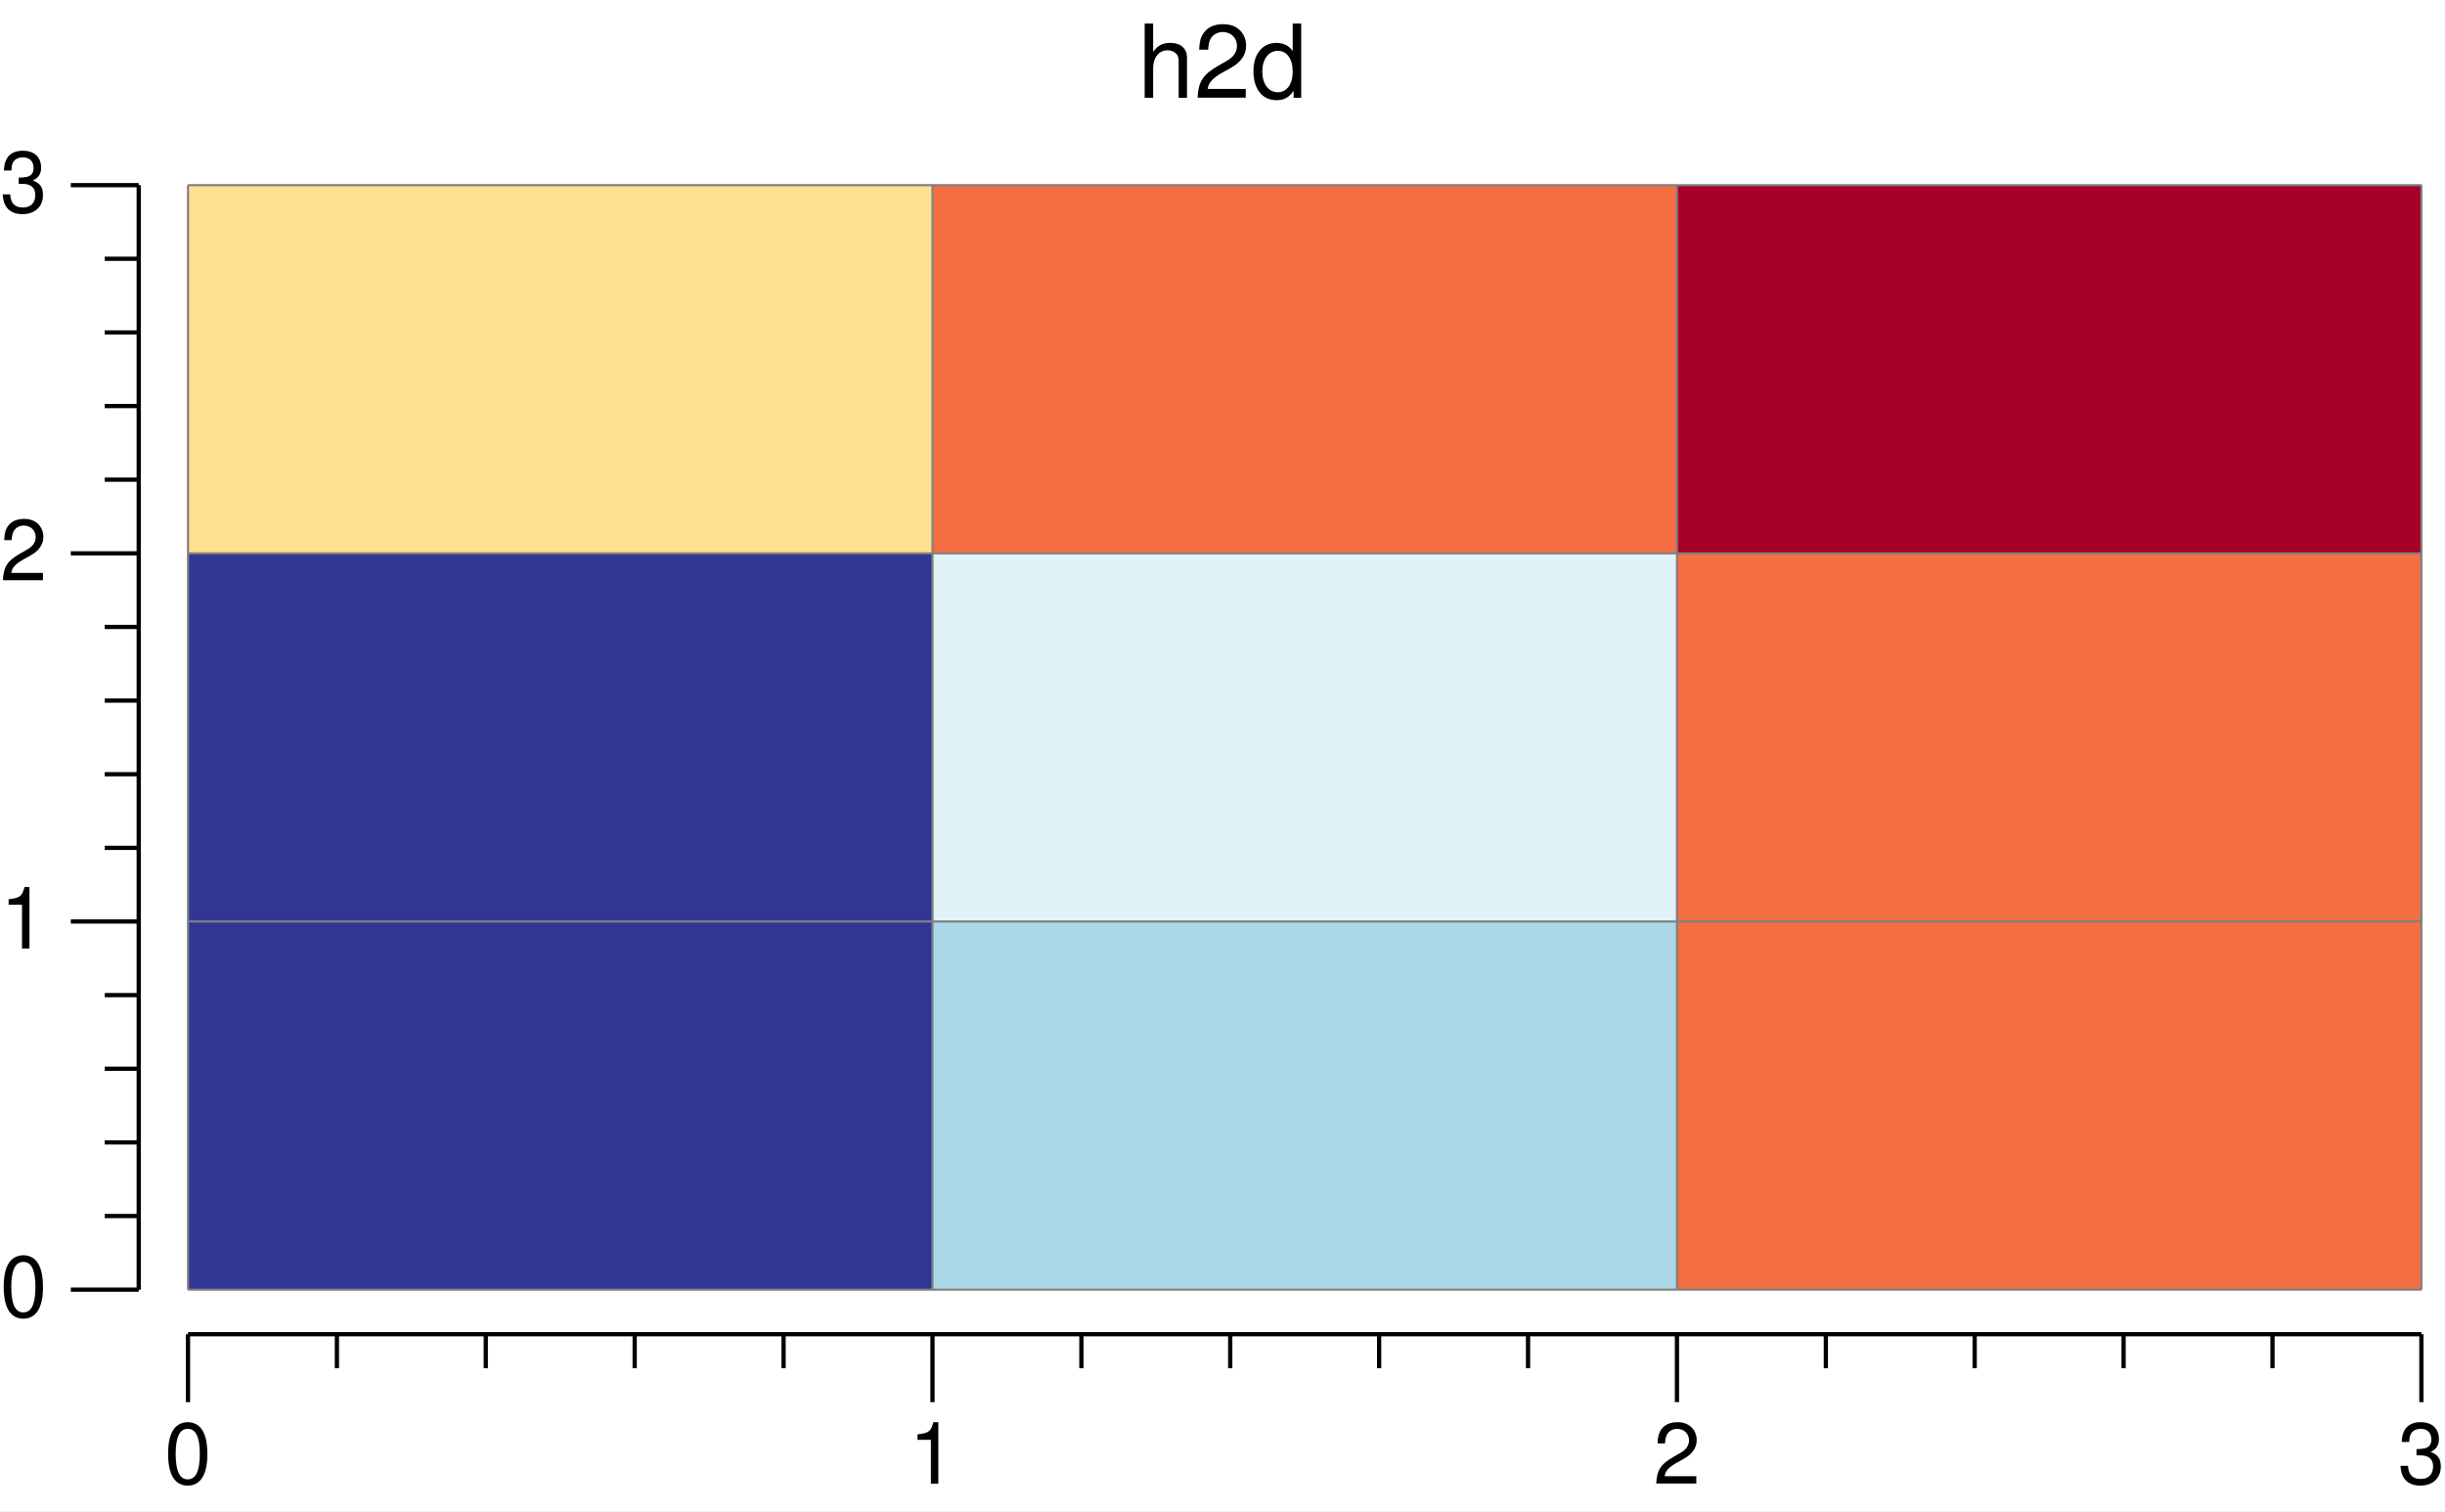
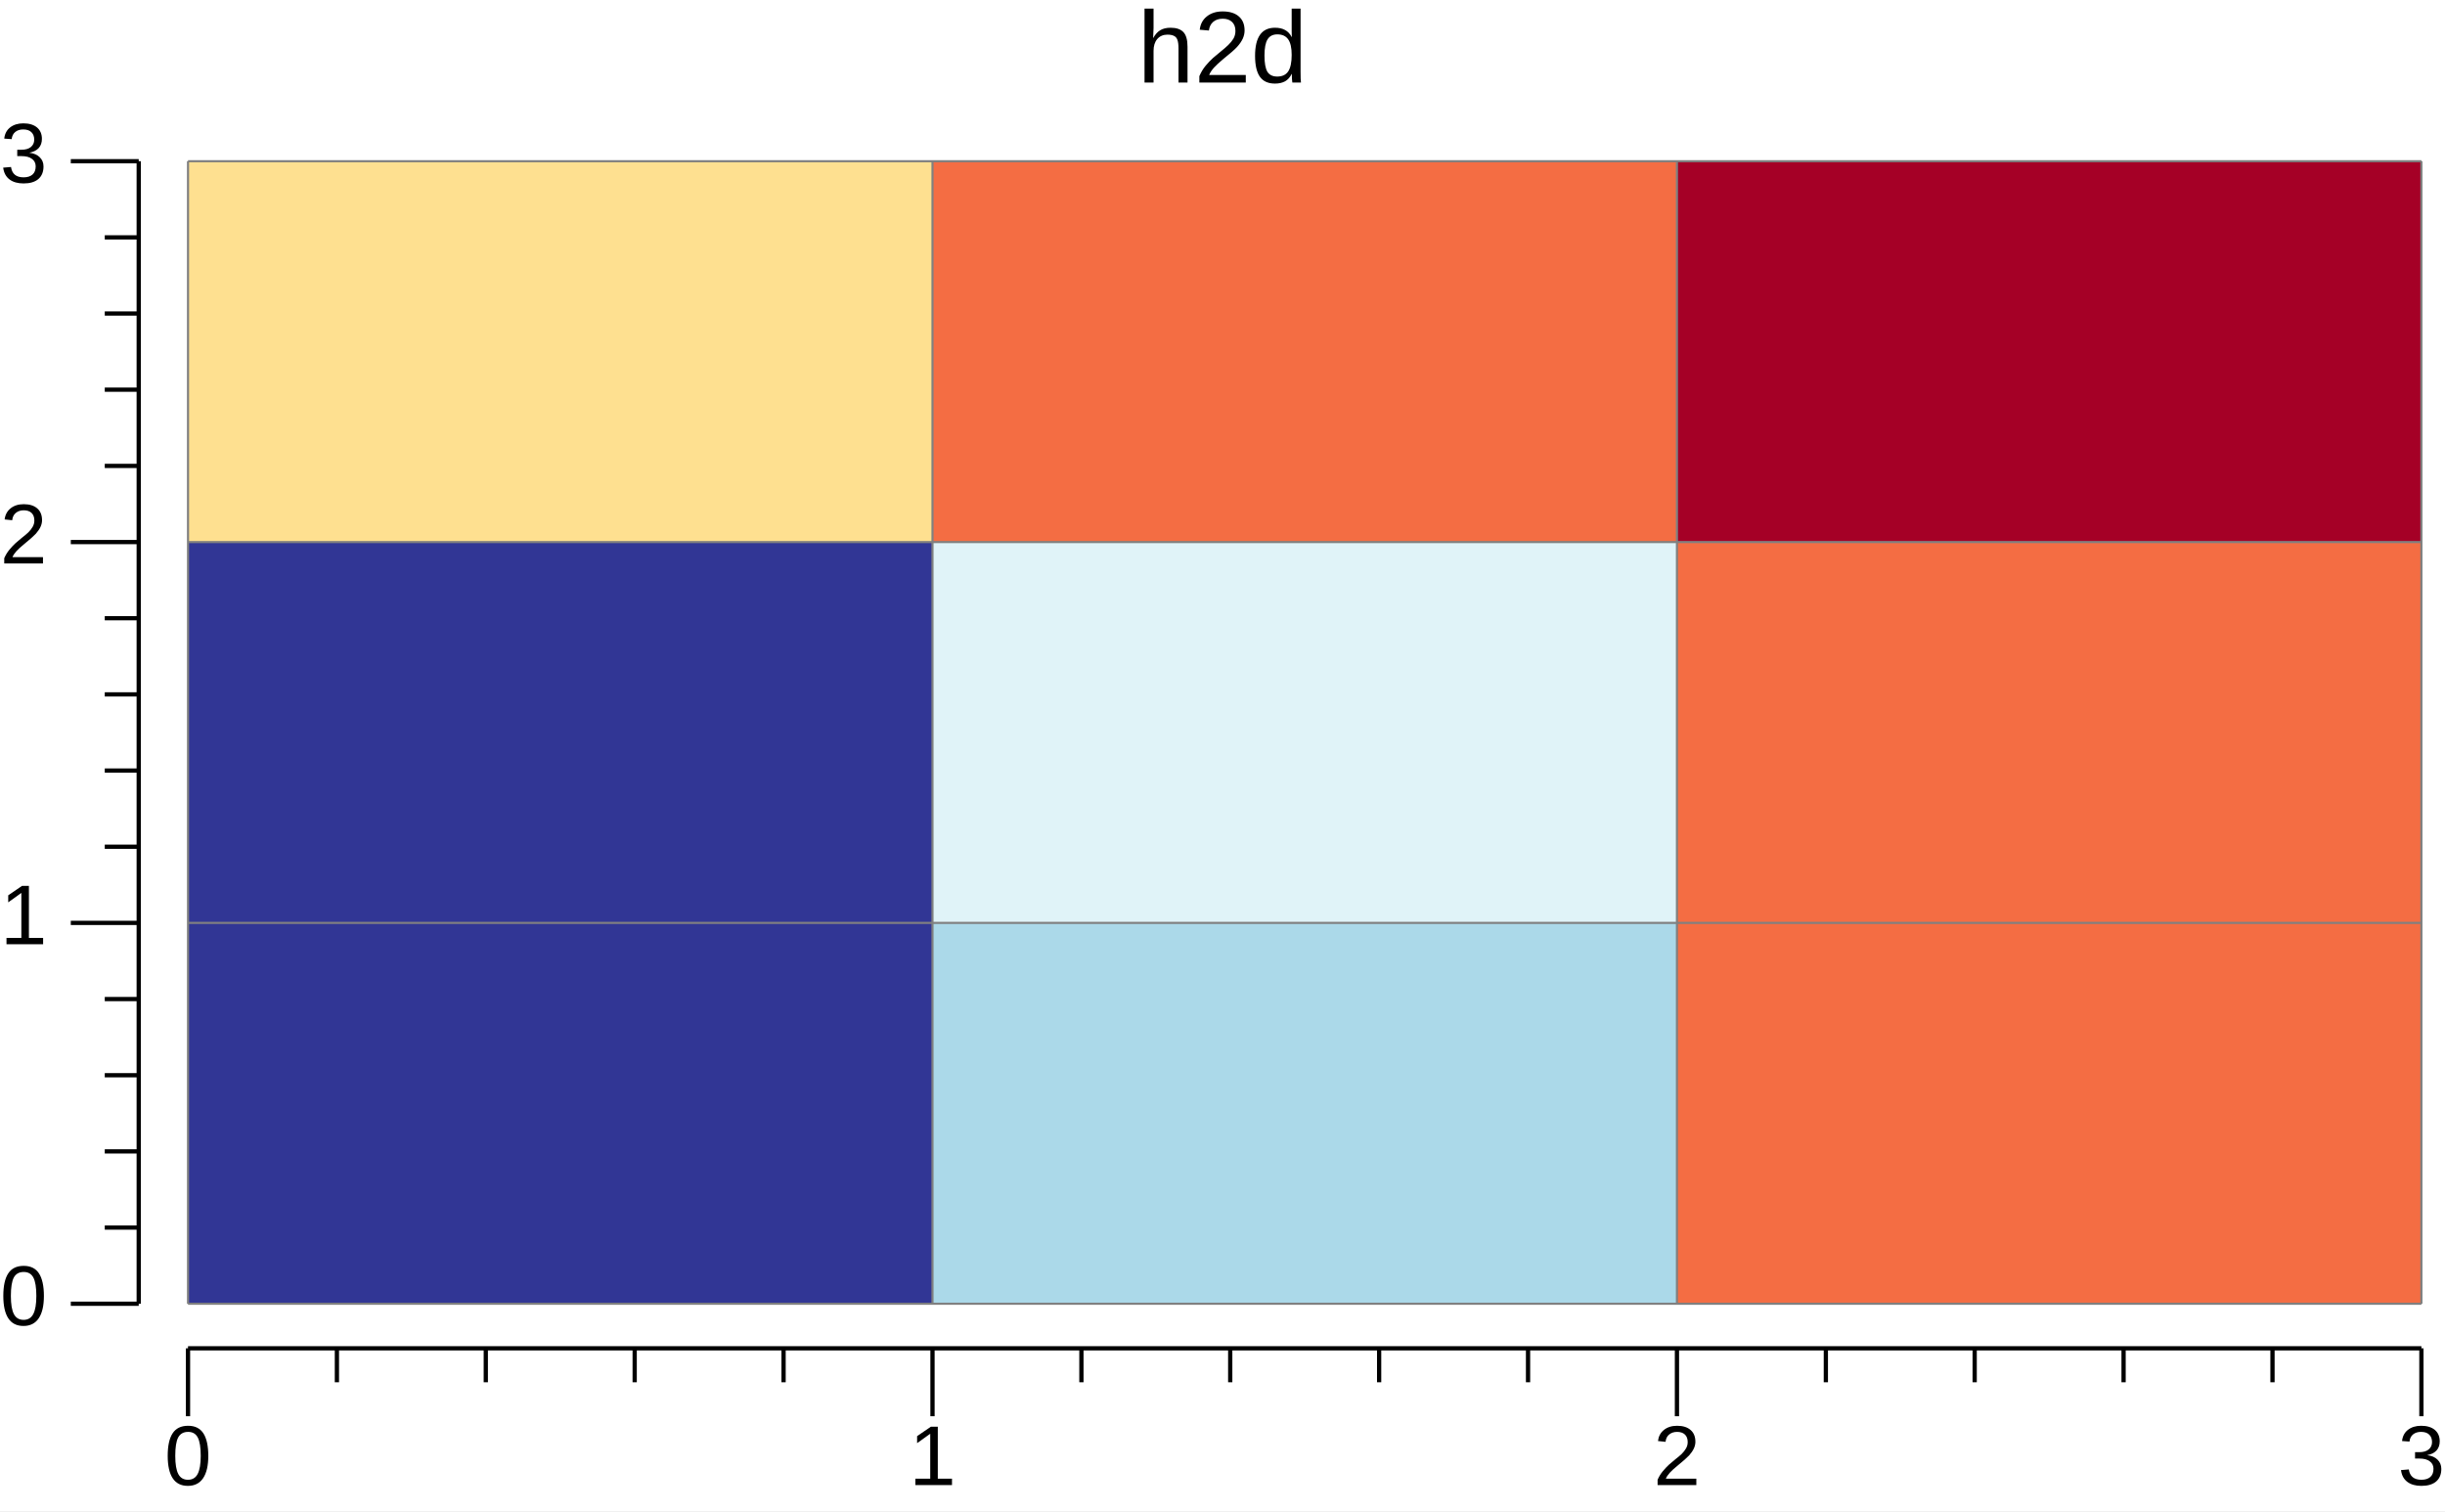
<svg xmlns="http://www.w3.org/2000/svg" width="288pt" height="177.99pt" viewBox="0 0 288 177.99">
  <g transform="scale(1, -1) translate(0, -177.99)">
    <path d="M0,0L288,0L288,177.99L0,177.99Z" style="fill:#FFFFFF" />
-     <text x="133.99" y="-166.47" transform="scale(1, -1)" style="font-family:Helvetica;font-weight:normal;font-style:normal;font-size:12px">h2d</text>
-     <text x="19.365" y="-3.232" transform="scale(1, -1)" style="font-family:Helvetica;font-weight:normal;font-style:normal;font-size:10px">0</text>
-     <text x="107.06" y="-3.232" transform="scale(1, -1)" style="font-family:Helvetica;font-weight:normal;font-style:normal;font-size:10px">1</text>
-     <text x="194.75" y="-3.232" transform="scale(1, -1)" style="font-family:Helvetica;font-weight:normal;font-style:normal;font-size:10px">2</text>
-     <text x="282.44" y="-3.232" transform="scale(1, -1)" style="font-family:Helvetica;font-weight:normal;font-style:normal;font-size:10px">3</text>
-     <path d="M22.146,12.832L22.146,20.832" style="fill:none;stroke:#000000;stroke-width:0.5" />
-     <path d="M109.84,12.832L109.84,20.832" style="fill:none;stroke:#000000;stroke-width:0.5" />
-     <path d="M197.53,12.832L197.53,20.832" style="fill:none;stroke:#000000;stroke-width:0.5" />
-     <path d="M285.22,12.832L285.22,20.832" style="fill:none;stroke:#000000;stroke-width:0.5" />
-     <path d="M39.684,16.832L39.684,20.832" style="fill:none;stroke:#000000;stroke-width:0.5" />
-     <path d="M57.222,16.832L57.222,20.832" style="fill:none;stroke:#000000;stroke-width:0.5" />
-     <path d="M74.76,16.832L74.76,20.832" style="fill:none;stroke:#000000;stroke-width:0.5" />
-     <path d="M92.299,16.832L92.299,20.832" style="fill:none;stroke:#000000;stroke-width:0.5" />
-     <path d="M127.38,16.832L127.38,20.832" style="fill:none;stroke:#000000;stroke-width:0.5" />
-     <path d="M144.91,16.832L144.91,20.832" style="fill:none;stroke:#000000;stroke-width:0.5" />
-     <path d="M162.45,16.832L162.45,20.832" style="fill:none;stroke:#000000;stroke-width:0.5" />
-     <path d="M179.99,16.832L179.99,20.832" style="fill:none;stroke:#000000;stroke-width:0.5" />
-     <path d="M215.07,16.832L215.07,20.832" style="fill:none;stroke:#000000;stroke-width:0.5" />
-     <path d="M232.6,16.832L232.6,20.832" style="fill:none;stroke:#000000;stroke-width:0.5" />
-     <path d="M250.14,16.832L250.14,20.832" style="fill:none;stroke:#000000;stroke-width:0.5" />
-     <path d="M267.68,16.832L267.68,20.832" style="fill:none;stroke:#000000;stroke-width:0.5" />
-     <path d="M22.146,20.832L285.22,20.832" style="fill:none;stroke:#000000;stroke-width:0.5" />
-     <text x="0" y="-22.898" transform="scale(1, -1)" style="font-family:Helvetica;font-weight:normal;font-style:normal;font-size:10px">0</text>
-     <text x="0" y="-66.264" transform="scale(1, -1)" style="font-family:Helvetica;font-weight:normal;font-style:normal;font-size:10px">1</text>
-     <text x="0" y="-109.63" transform="scale(1, -1)" style="font-family:Helvetica;font-weight:normal;font-style:normal;font-size:10px">2</text>
-     <text x="0" y="-153" transform="scale(1, -1)" style="font-family:Helvetica;font-weight:normal;font-style:normal;font-size:10px">3</text>
-     <path d="M8.34,26.082L16.34,26.082" style="fill:none;stroke:#000000;stroke-width:0.5" />
-     <path d="M8.34,69.448L16.34,69.448" style="fill:none;stroke:#000000;stroke-width:0.5" />
-     <path d="M8.34,112.81L16.34,112.81" style="fill:none;stroke:#000000;stroke-width:0.5" />
-     <path d="M8.34,156.18L16.34,156.18" style="fill:none;stroke:#000000;stroke-width:0.5" />
-     <path d="M12.34,34.755L16.34,34.755" style="fill:none;stroke:#000000;stroke-width:0.5" />
-     <path d="M12.34,43.428L16.34,43.428" style="fill:none;stroke:#000000;stroke-width:0.5" />
-     <path d="M12.34,52.101L16.34,52.101" style="fill:none;stroke:#000000;stroke-width:0.5" />
-     <path d="M12.34,60.775L16.34,60.775" style="fill:none;stroke:#000000;stroke-width:0.5" />
-     <path d="M12.34,78.121L16.34,78.121" style="fill:none;stroke:#000000;stroke-width:0.5" />
-     <path d="M12.34,86.794L16.34,86.794" style="fill:none;stroke:#000000;stroke-width:0.5" />
-     <path d="M12.34,95.467L16.34,95.467" style="fill:none;stroke:#000000;stroke-width:0.5" />
-     <path d="M12.34,104.14L16.34,104.14" style="fill:none;stroke:#000000;stroke-width:0.5" />
-     <path d="M12.34,121.49L16.34,121.49" style="fill:none;stroke:#000000;stroke-width:0.5" />
-     <path d="M12.34,130.16L16.34,130.16" style="fill:none;stroke:#000000;stroke-width:0.5" />
-     <path d="M12.34,138.83L16.34,138.83" style="fill:none;stroke:#000000;stroke-width:0.5" />
-     <path d="M12.34,147.51L16.34,147.51" style="fill:none;stroke:#000000;stroke-width:0.5" />
-     <path d="M16.34,26.082L16.34,156.18" style="fill:none;stroke:#000000;stroke-width:0.5" />
-     <path d="M22.146,26.082L109.84,26.082L109.84,69.448L22.146,69.448Z" style="fill:#313695" />
-     <path d="M22.146,69.448L109.84,69.448L109.84,112.81L22.146,112.81Z" style="fill:#313695" />
-     <path d="M22.146,112.81L109.84,112.81L109.84,156.18L22.146,156.18Z" style="fill:#FEE090" />
-     <path d="M109.84,26.082L197.53,26.082L197.53,69.448L109.84,69.448Z" style="fill:#ABD9E9" />
-     <path d="M109.84,69.448L197.53,69.448L197.53,112.81L109.84,112.81Z" style="fill:#E0F3F8" />
-     <path d="M109.84,112.81L197.53,112.81L197.53,156.18L109.84,156.18Z" style="fill:#F46D43" />
-     <path d="M197.53,26.082L285.22,26.082L285.22,69.448L197.53,69.448Z" style="fill:#F46D43" />
-     <path d="M197.53,69.448L285.22,69.448L285.22,112.81L197.53,112.81Z" style="fill:#F46D43" />
-     <path d="M197.53,112.81L285.22,112.81L285.22,156.18L197.53,156.18Z" style="fill:#A50026" />
-     <path d="M22.146,26.082L22.146,156.18" style="fill:none;stroke:#808080;stroke-width:0.25" />
-     <path d="M109.84,26.082L109.84,156.18" style="fill:none;stroke:#808080;stroke-width:0.25" />
-     <path d="M197.53,26.082L197.53,156.18" style="fill:none;stroke:#808080;stroke-width:0.25" />
-     <path d="M285.22,26.082L285.22,156.18" style="fill:none;stroke:#808080;stroke-width:0.25" />
-     <path d="M22.146,26.082L285.22,26.082" style="fill:none;stroke:#808080;stroke-width:0.25" />
-     <path d="M22.146,69.448L285.22,69.448" style="fill:none;stroke:#808080;stroke-width:0.25" />
-     <path d="M22.146,112.81L285.22,112.81" style="fill:none;stroke:#808080;stroke-width:0.25" />
-     <path d="M22.146,156.18L285.22,156.18" style="fill:none;stroke:#808080;stroke-width:0.25" />
+     <text x="133.99" y="-168.27" transform="scale(1, -1)" style="font-family:Liberation Sans;font-variant:normal;font-weight:normal;font-style:normal;font-size:12px">h2d</text>
+     <text x="19.365" y="-3.066" transform="scale(1, -1)" style="font-family:Liberation Sans;font-variant:normal;font-weight:normal;font-style:normal;font-size:10px">0</text>
+     <text x="107.06" y="-3.066" transform="scale(1, -1)" style="font-family:Liberation Sans;font-variant:normal;font-weight:normal;font-style:normal;font-size:10px">1</text>
+     <text x="194.75" y="-3.066" transform="scale(1, -1)" style="font-family:Liberation Sans;font-variant:normal;font-weight:normal;font-style:normal;font-size:10px">2</text>
+     <text x="282.44" y="-3.066" transform="scale(1, -1)" style="font-family:Liberation Sans;font-variant:normal;font-weight:normal;font-style:normal;font-size:10px">3</text>
+     <path d="M22.146,11.172L22.146,19.172" style="fill:none;stroke:#000000;stroke-width:0.5" />
+     <path d="M109.84,11.172L109.84,19.172" style="fill:none;stroke:#000000;stroke-width:0.5" />
+     <path d="M197.53,11.172L197.53,19.172" style="fill:none;stroke:#000000;stroke-width:0.5" />
+     <path d="M285.22,11.172L285.22,19.172" style="fill:none;stroke:#000000;stroke-width:0.5" />
+     <path d="M39.684,15.172L39.684,19.172" style="fill:none;stroke:#000000;stroke-width:0.5" />
+     <path d="M57.222,15.172L57.222,19.172" style="fill:none;stroke:#000000;stroke-width:0.5" />
+     <path d="M74.76,15.172L74.76,19.172" style="fill:none;stroke:#000000;stroke-width:0.5" />
+     <path d="M92.299,15.172L92.299,19.172" style="fill:none;stroke:#000000;stroke-width:0.5" />
+     <path d="M127.38,15.172L127.38,19.172" style="fill:none;stroke:#000000;stroke-width:0.5" />
+     <path d="M144.91,15.172L144.91,19.172" style="fill:none;stroke:#000000;stroke-width:0.5" />
+     <path d="M162.45,15.172L162.45,19.172" style="fill:none;stroke:#000000;stroke-width:0.5" />
+     <path d="M179.99,15.172L179.99,19.172" style="fill:none;stroke:#000000;stroke-width:0.5" />
+     <path d="M215.07,15.172L215.07,19.172" style="fill:none;stroke:#000000;stroke-width:0.5" />
+     <path d="M232.6,15.172L232.6,19.172" style="fill:none;stroke:#000000;stroke-width:0.5" />
+     <path d="M250.14,15.172L250.14,19.172" style="fill:none;stroke:#000000;stroke-width:0.5" />
+     <path d="M267.68,15.172L267.68,19.172" style="fill:none;stroke:#000000;stroke-width:0.5" />
+     <path d="M22.146,19.172L285.22,19.172" style="fill:none;stroke:#000000;stroke-width:0.5" />
+     <text x="0" y="-21.902" transform="scale(1, -1)" style="font-family:Liberation Sans;font-variant:normal;font-weight:normal;font-style:normal;font-size:10px">0</text>
+     <text x="0" y="-66.762" transform="scale(1, -1)" style="font-family:Liberation Sans;font-variant:normal;font-weight:normal;font-style:normal;font-size:10px">1</text>
+     <text x="0" y="-111.62" transform="scale(1, -1)" style="font-family:Liberation Sans;font-variant:normal;font-weight:normal;font-style:normal;font-size:10px">2</text>
+     <text x="0" y="-156.48" transform="scale(1, -1)" style="font-family:Liberation Sans;font-variant:normal;font-weight:normal;font-style:normal;font-size:10px">3</text>
+     <path d="M8.34,24.422L16.34,24.422" style="fill:none;stroke:#000000;stroke-width:0.5" />
+     <path d="M8.34,69.282L16.34,69.282" style="fill:none;stroke:#000000;stroke-width:0.5" />
+     <path d="M8.34,114.14L16.34,114.14" style="fill:none;stroke:#000000;stroke-width:0.5" />
+     <path d="M8.34,159L16.34,159" style="fill:none;stroke:#000000;stroke-width:0.5" />
+     <path d="M12.34,33.394L16.34,33.394" style="fill:none;stroke:#000000;stroke-width:0.5" />
+     <path d="M12.34,42.366L16.34,42.366" style="fill:none;stroke:#000000;stroke-width:0.5" />
+     <path d="M12.34,51.338L16.34,51.338" style="fill:none;stroke:#000000;stroke-width:0.5" />
+     <path d="M12.34,60.31L16.34,60.31" style="fill:none;stroke:#000000;stroke-width:0.5" />
+     <path d="M12.34,78.254L16.34,78.254" style="fill:none;stroke:#000000;stroke-width:0.5" />
+     <path d="M12.34,87.226L16.34,87.226" style="fill:none;stroke:#000000;stroke-width:0.5" />
+     <path d="M12.34,96.198L16.34,96.198" style="fill:none;stroke:#000000;stroke-width:0.5" />
+     <path d="M12.34,105.17L16.34,105.17" style="fill:none;stroke:#000000;stroke-width:0.5" />
+     <path d="M12.34,123.11L16.34,123.11" style="fill:none;stroke:#000000;stroke-width:0.5" />
+     <path d="M12.34,132.09L16.34,132.09" style="fill:none;stroke:#000000;stroke-width:0.5" />
+     <path d="M12.34,141.06L16.34,141.06" style="fill:none;stroke:#000000;stroke-width:0.5" />
+     <path d="M12.34,150.03L16.34,150.03" style="fill:none;stroke:#000000;stroke-width:0.5" />
+     <path d="M16.34,24.422L16.34,159" style="fill:none;stroke:#000000;stroke-width:0.5" />
+     <path d="M22.146,24.422L109.84,24.422L109.84,69.282L22.146,69.282Z" style="fill:#313695" />
+     <path d="M22.146,69.282L109.84,69.282L109.84,114.14L22.146,114.14Z" style="fill:#313695" />
+     <path d="M22.146,114.14L109.84,114.14L109.84,159L22.146,159Z" style="fill:#FEE090" />
+     <path d="M109.84,24.422L197.53,24.422L197.53,69.282L109.84,69.282Z" style="fill:#ABD9E9" />
+     <path d="M109.84,69.282L197.53,69.282L197.53,114.14L109.84,114.14Z" style="fill:#E0F3F8" />
+     <path d="M109.84,114.14L197.53,114.14L197.53,159L109.84,159Z" style="fill:#F46D43" />
+     <path d="M197.53,24.422L285.22,24.422L285.22,69.282L197.53,69.282Z" style="fill:#F46D43" />
+     <path d="M197.53,69.282L285.22,69.282L285.22,114.14L197.53,114.14Z" style="fill:#F46D43" />
+     <path d="M197.53,114.14L285.22,114.14L285.22,159L197.53,159Z" style="fill:#A50026" />
+     <path d="M22.146,24.422L22.146,159" style="fill:none;stroke:#808080;stroke-width:0.25" />
+     <path d="M109.84,24.422L109.84,159" style="fill:none;stroke:#808080;stroke-width:0.25" />
+     <path d="M197.53,24.422L197.53,159" style="fill:none;stroke:#808080;stroke-width:0.25" />
+     <path d="M285.22,24.422L285.22,159" style="fill:none;stroke:#808080;stroke-width:0.25" />
+     <path d="M22.146,24.422L285.22,24.422" style="fill:none;stroke:#808080;stroke-width:0.25" />
+     <path d="M22.146,69.282L285.22,69.282" style="fill:none;stroke:#808080;stroke-width:0.25" />
+     <path d="M22.146,114.14L285.22,114.14" style="fill:none;stroke:#808080;stroke-width:0.25" />
+     <path d="M22.146,159L285.22,159" style="fill:none;stroke:#808080;stroke-width:0.25" />
  </g>
</svg>
